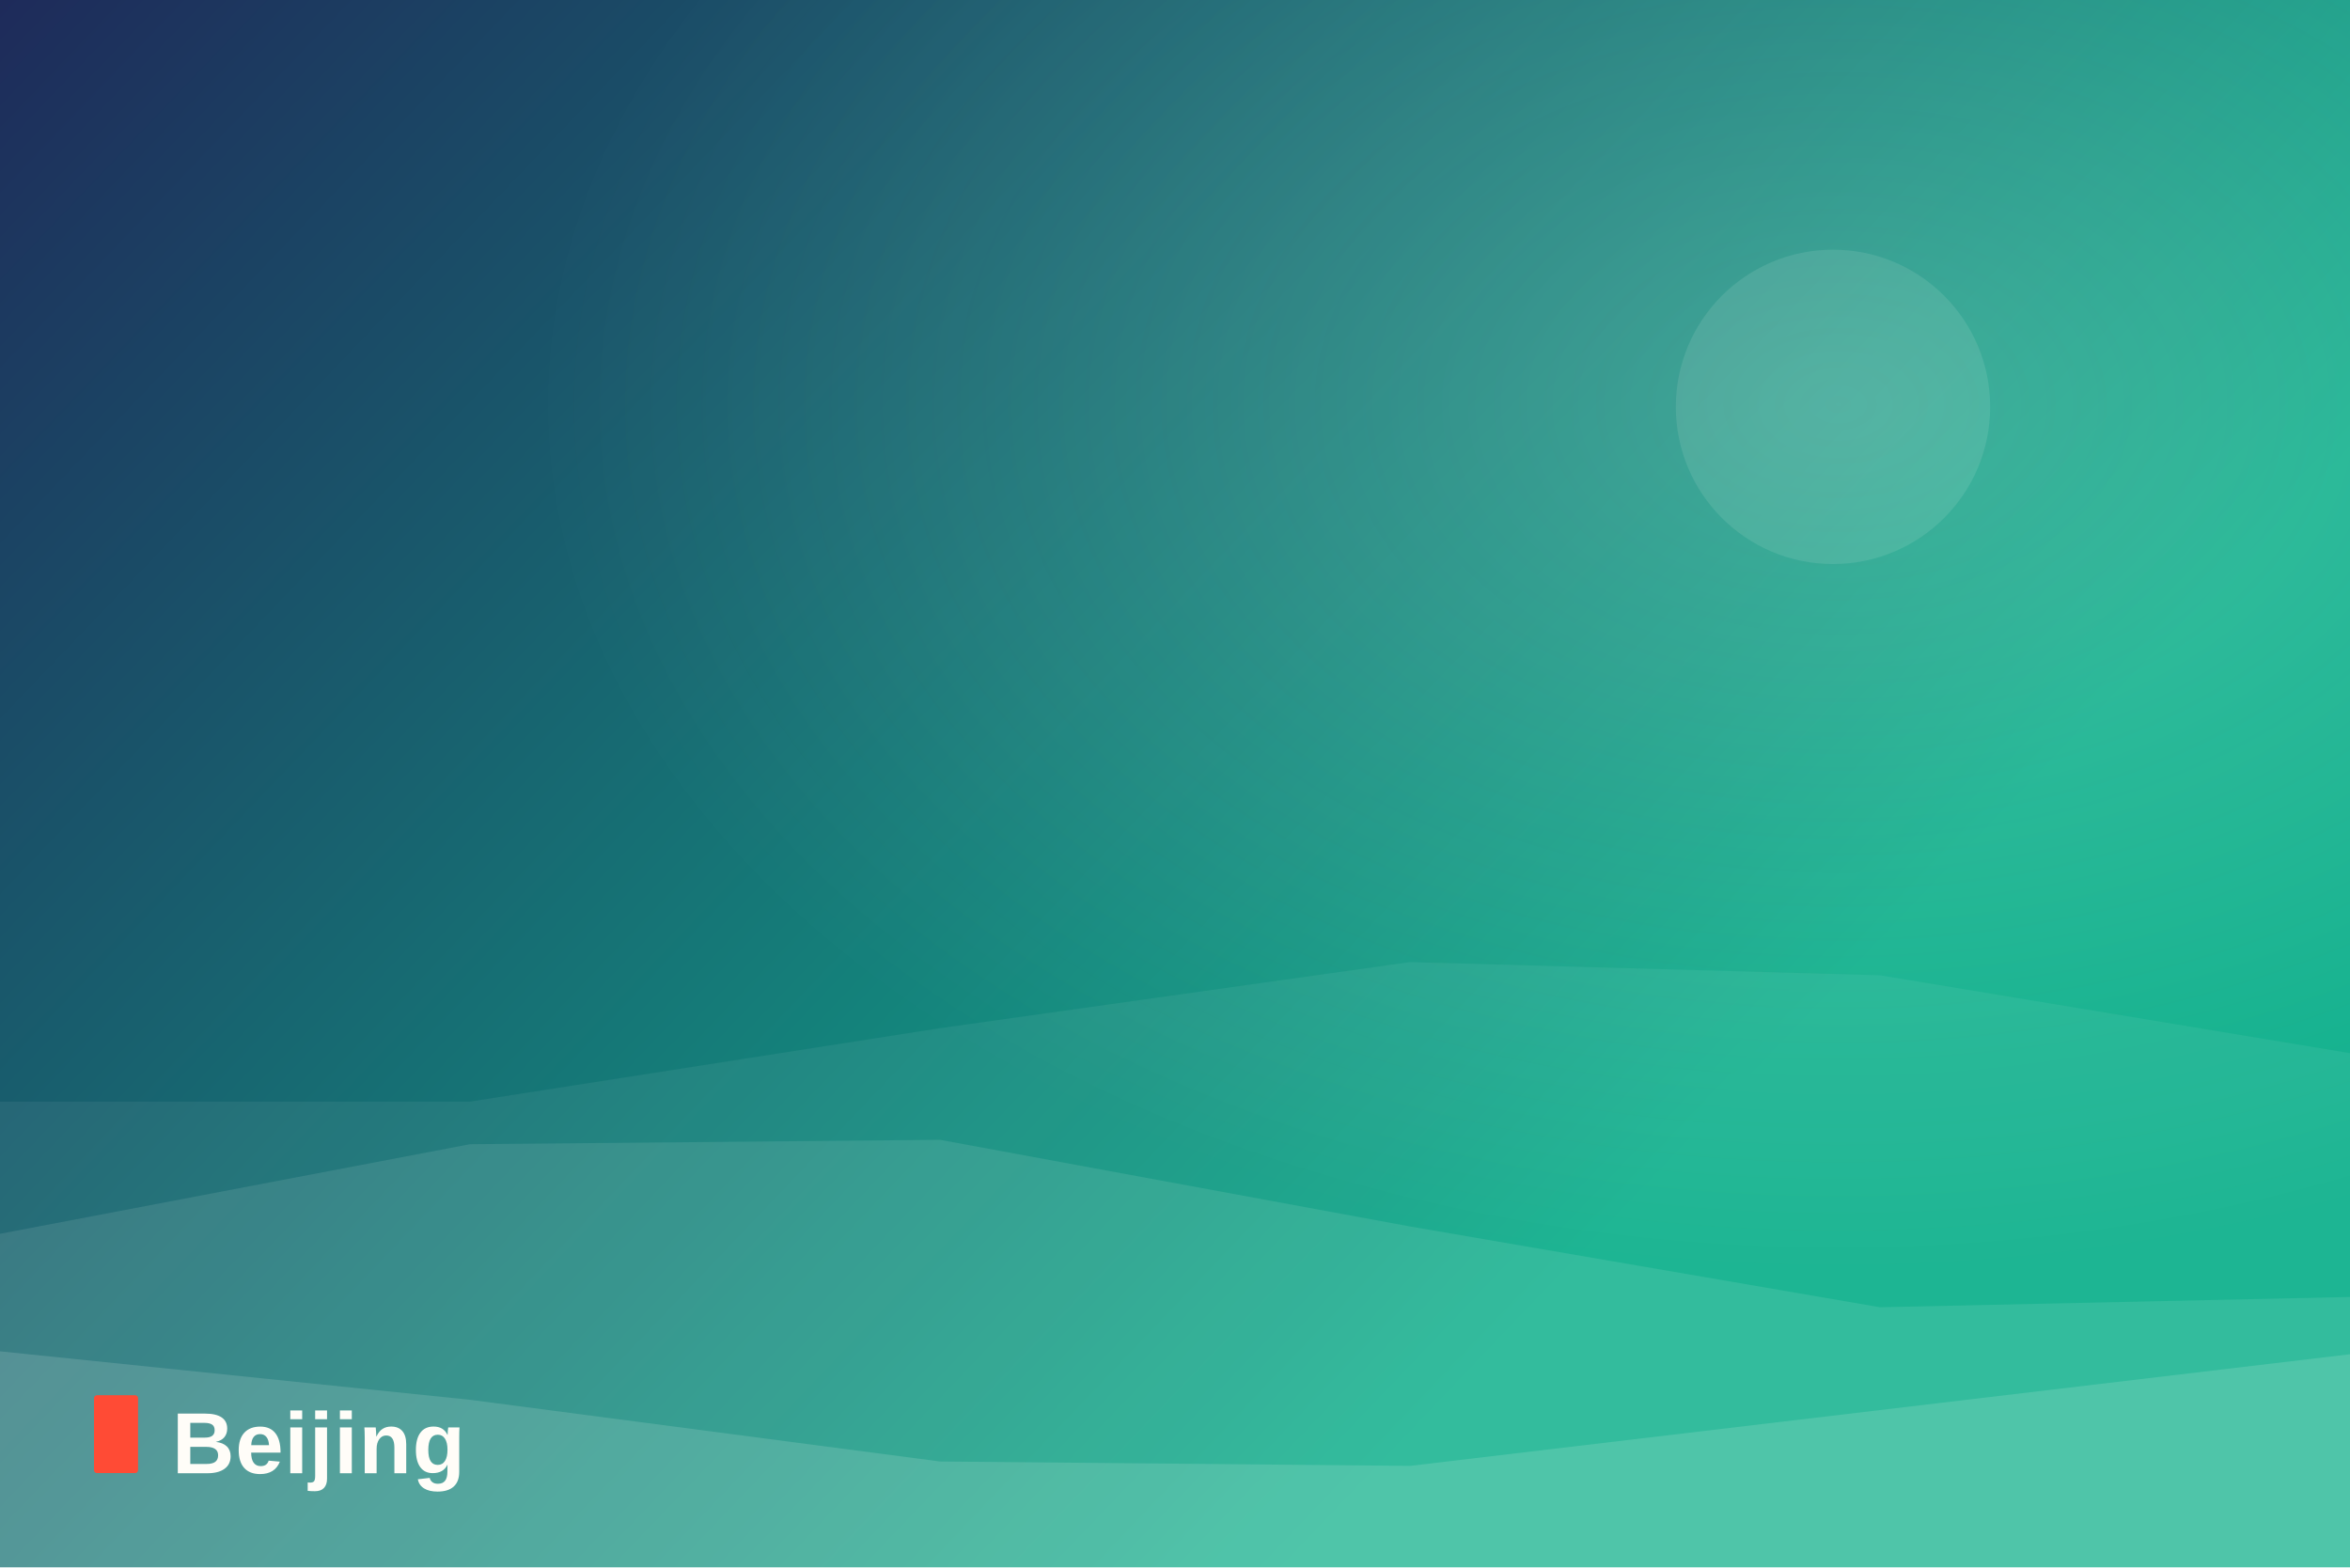
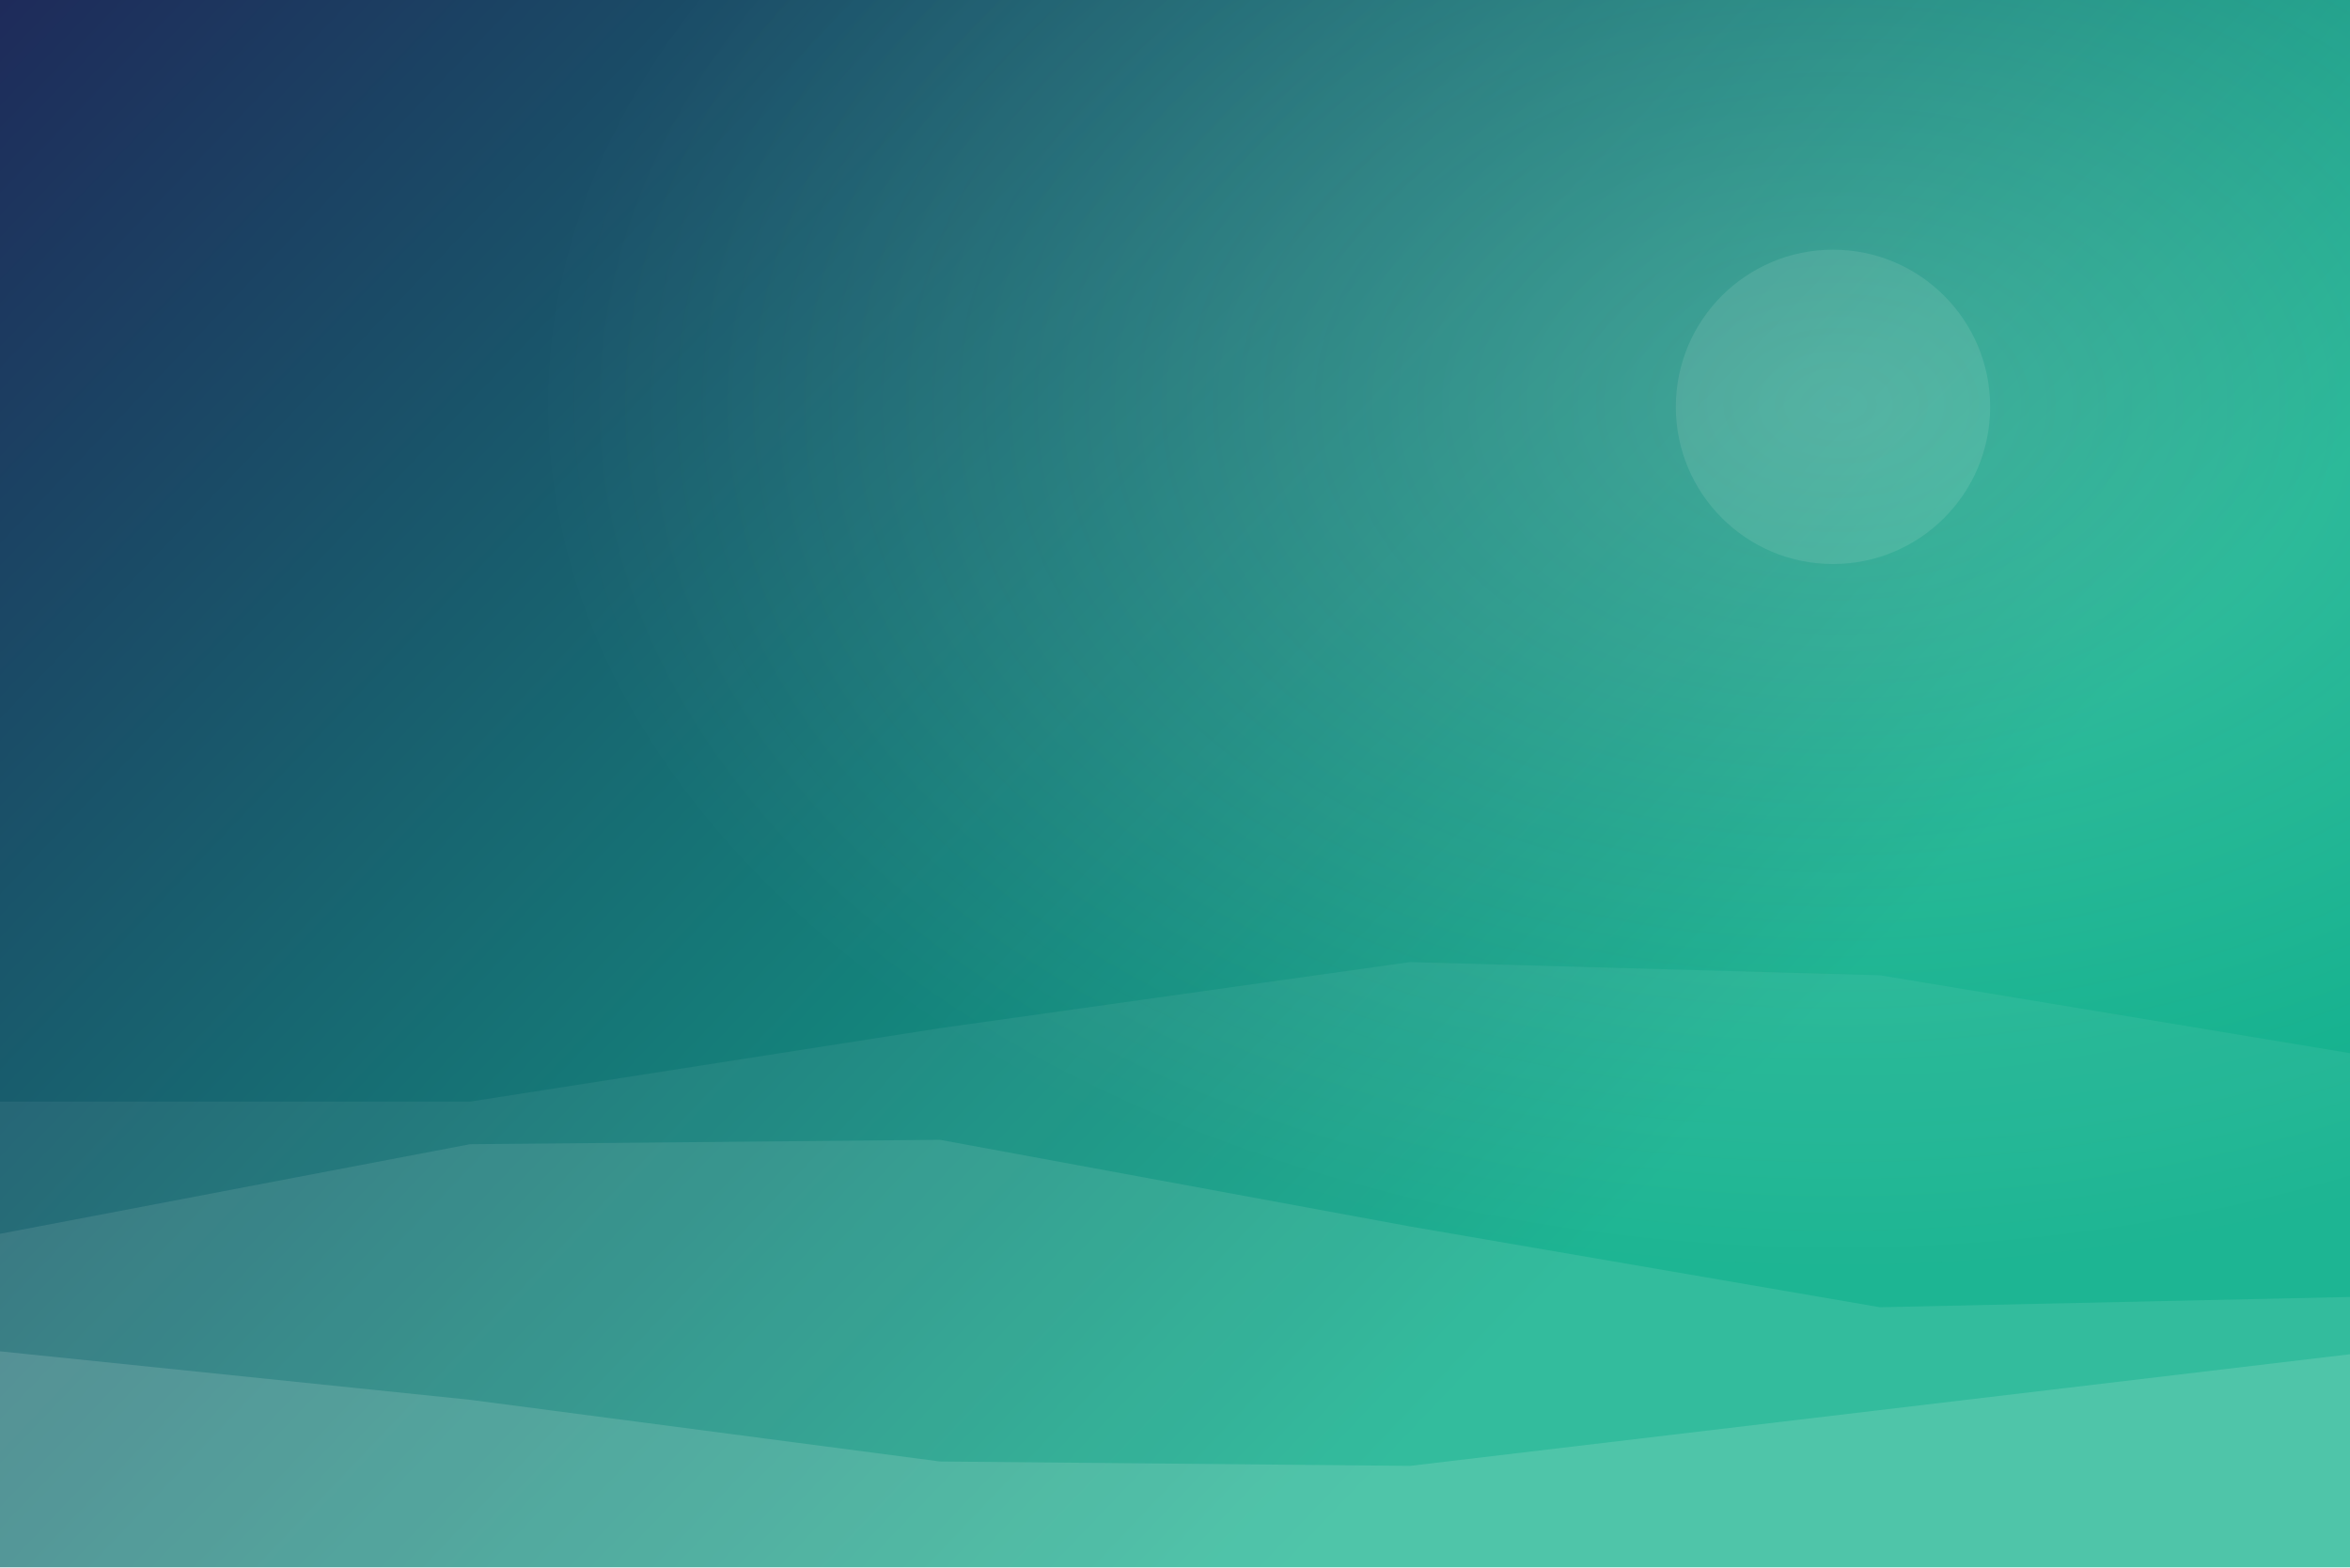
<svg xmlns="http://www.w3.org/2000/svg" width="1600" height="1067" viewBox="0 0 1600 1067" role="img" preserveAspectRatio="xMidYMid slice">
  <defs>
    <linearGradient id="g" gradientTransform="rotate(33)">
      <stop offset="0" stop-color="#1E2A5A" />
      <stop offset="1" stop-color="#0FB08C" />
    </linearGradient>
    <radialGradient id="glow" cx="78%" cy="26%" r="55%">
      <stop offset="0" stop-color="#FFFDF8" stop-opacity="0.20" />
      <stop offset="1" stop-color="#FFFDF8" stop-opacity="0" />
    </radialGradient>
  </defs>
  <rect width="1600" height="1067" fill="url(#g)" />
  <rect width="1600" height="1067" fill="url(#glow)" />
  <circle cx="1248" cy="277" r="107" fill="#FFFDF8" opacity="0.10" />
  <polygon points="0,1067 0,750 320,750 640,700 960,655 1280,664 1600,717 1600,1067" fill="#FFFDF8" opacity="0.06" />
  <polygon points="0,1067 0,840 320,779 640,776 960,835 1280,890 1600,883 1600,1067" fill="#FFFDF8" opacity="0.1" />
  <polygon points="0,1067 0,920 320,953 640,995 960,998 1280,960 1600,922 1600,1067" fill="#FFFDF8" opacity="0.14" />
-   <rect x="64" y="949.9" width="30" height="53" rx="2" fill="#FF4B35" />
-   <text x="117.1" y="1003" font-family="'Space Grotesk', Arial, sans-serif" font-size="59" font-weight="700" fill="#FFFDF8" letter-spacing="0.5">Beijing</text>
</svg>
